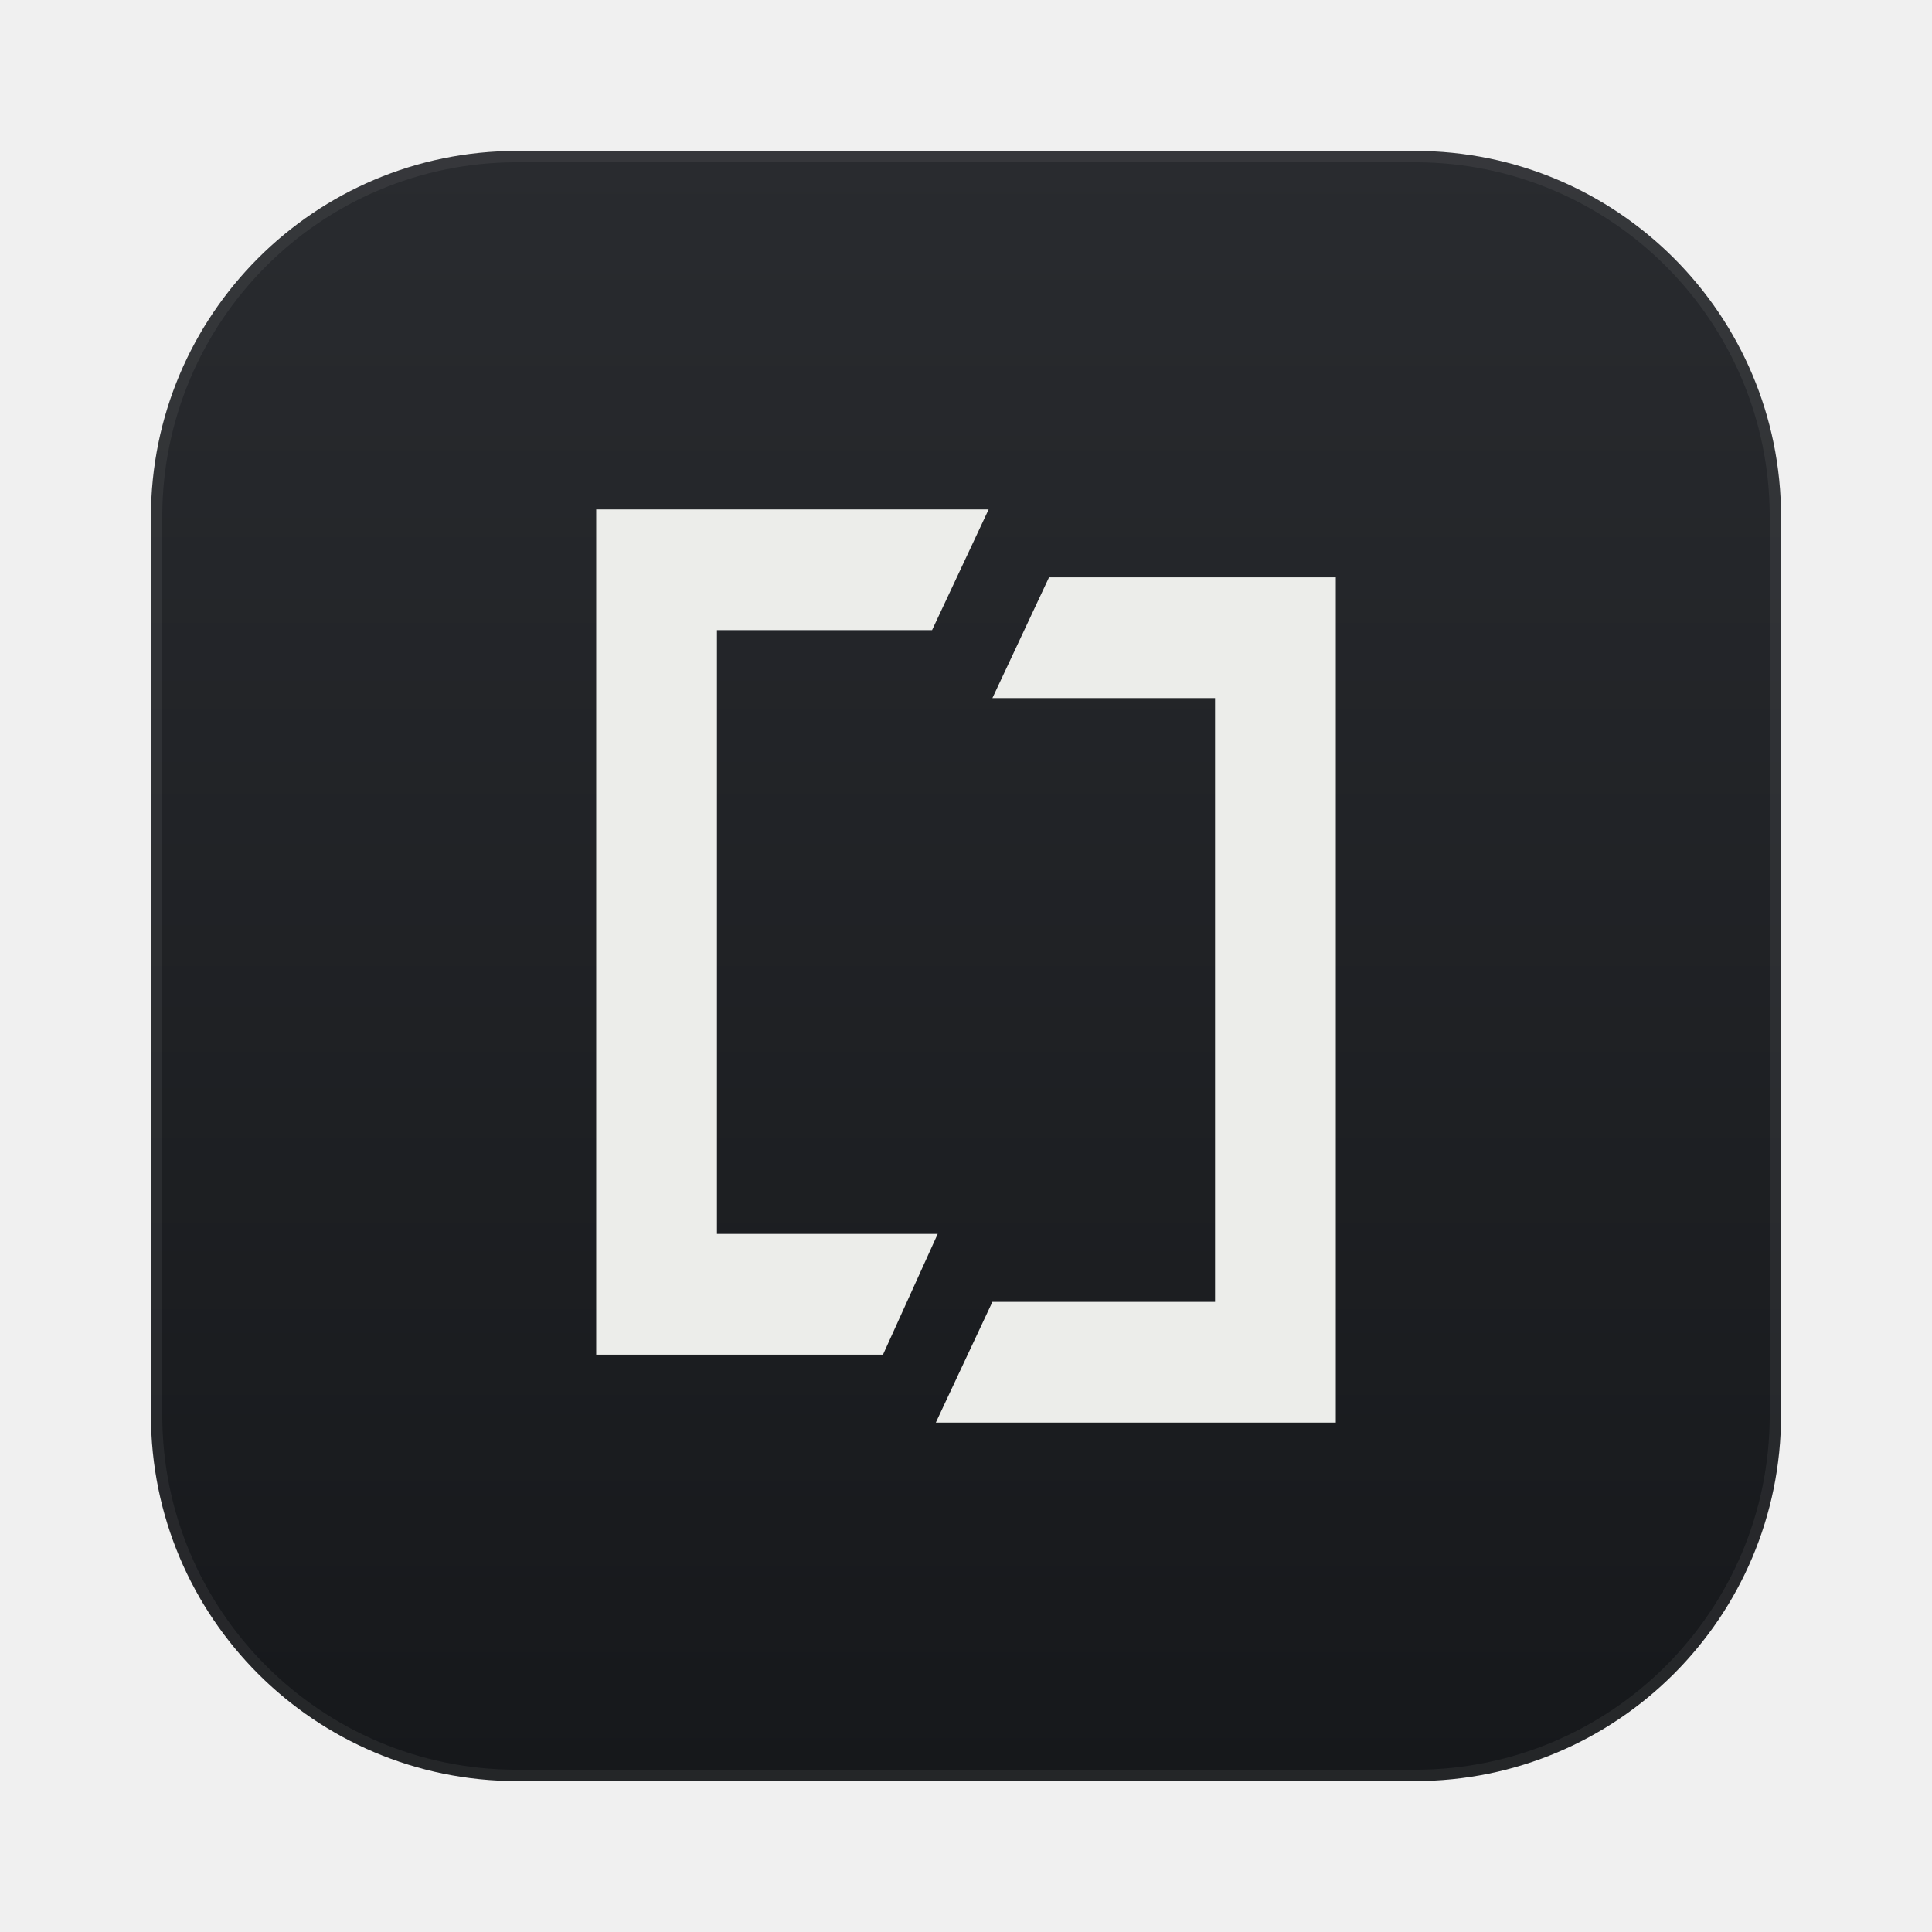
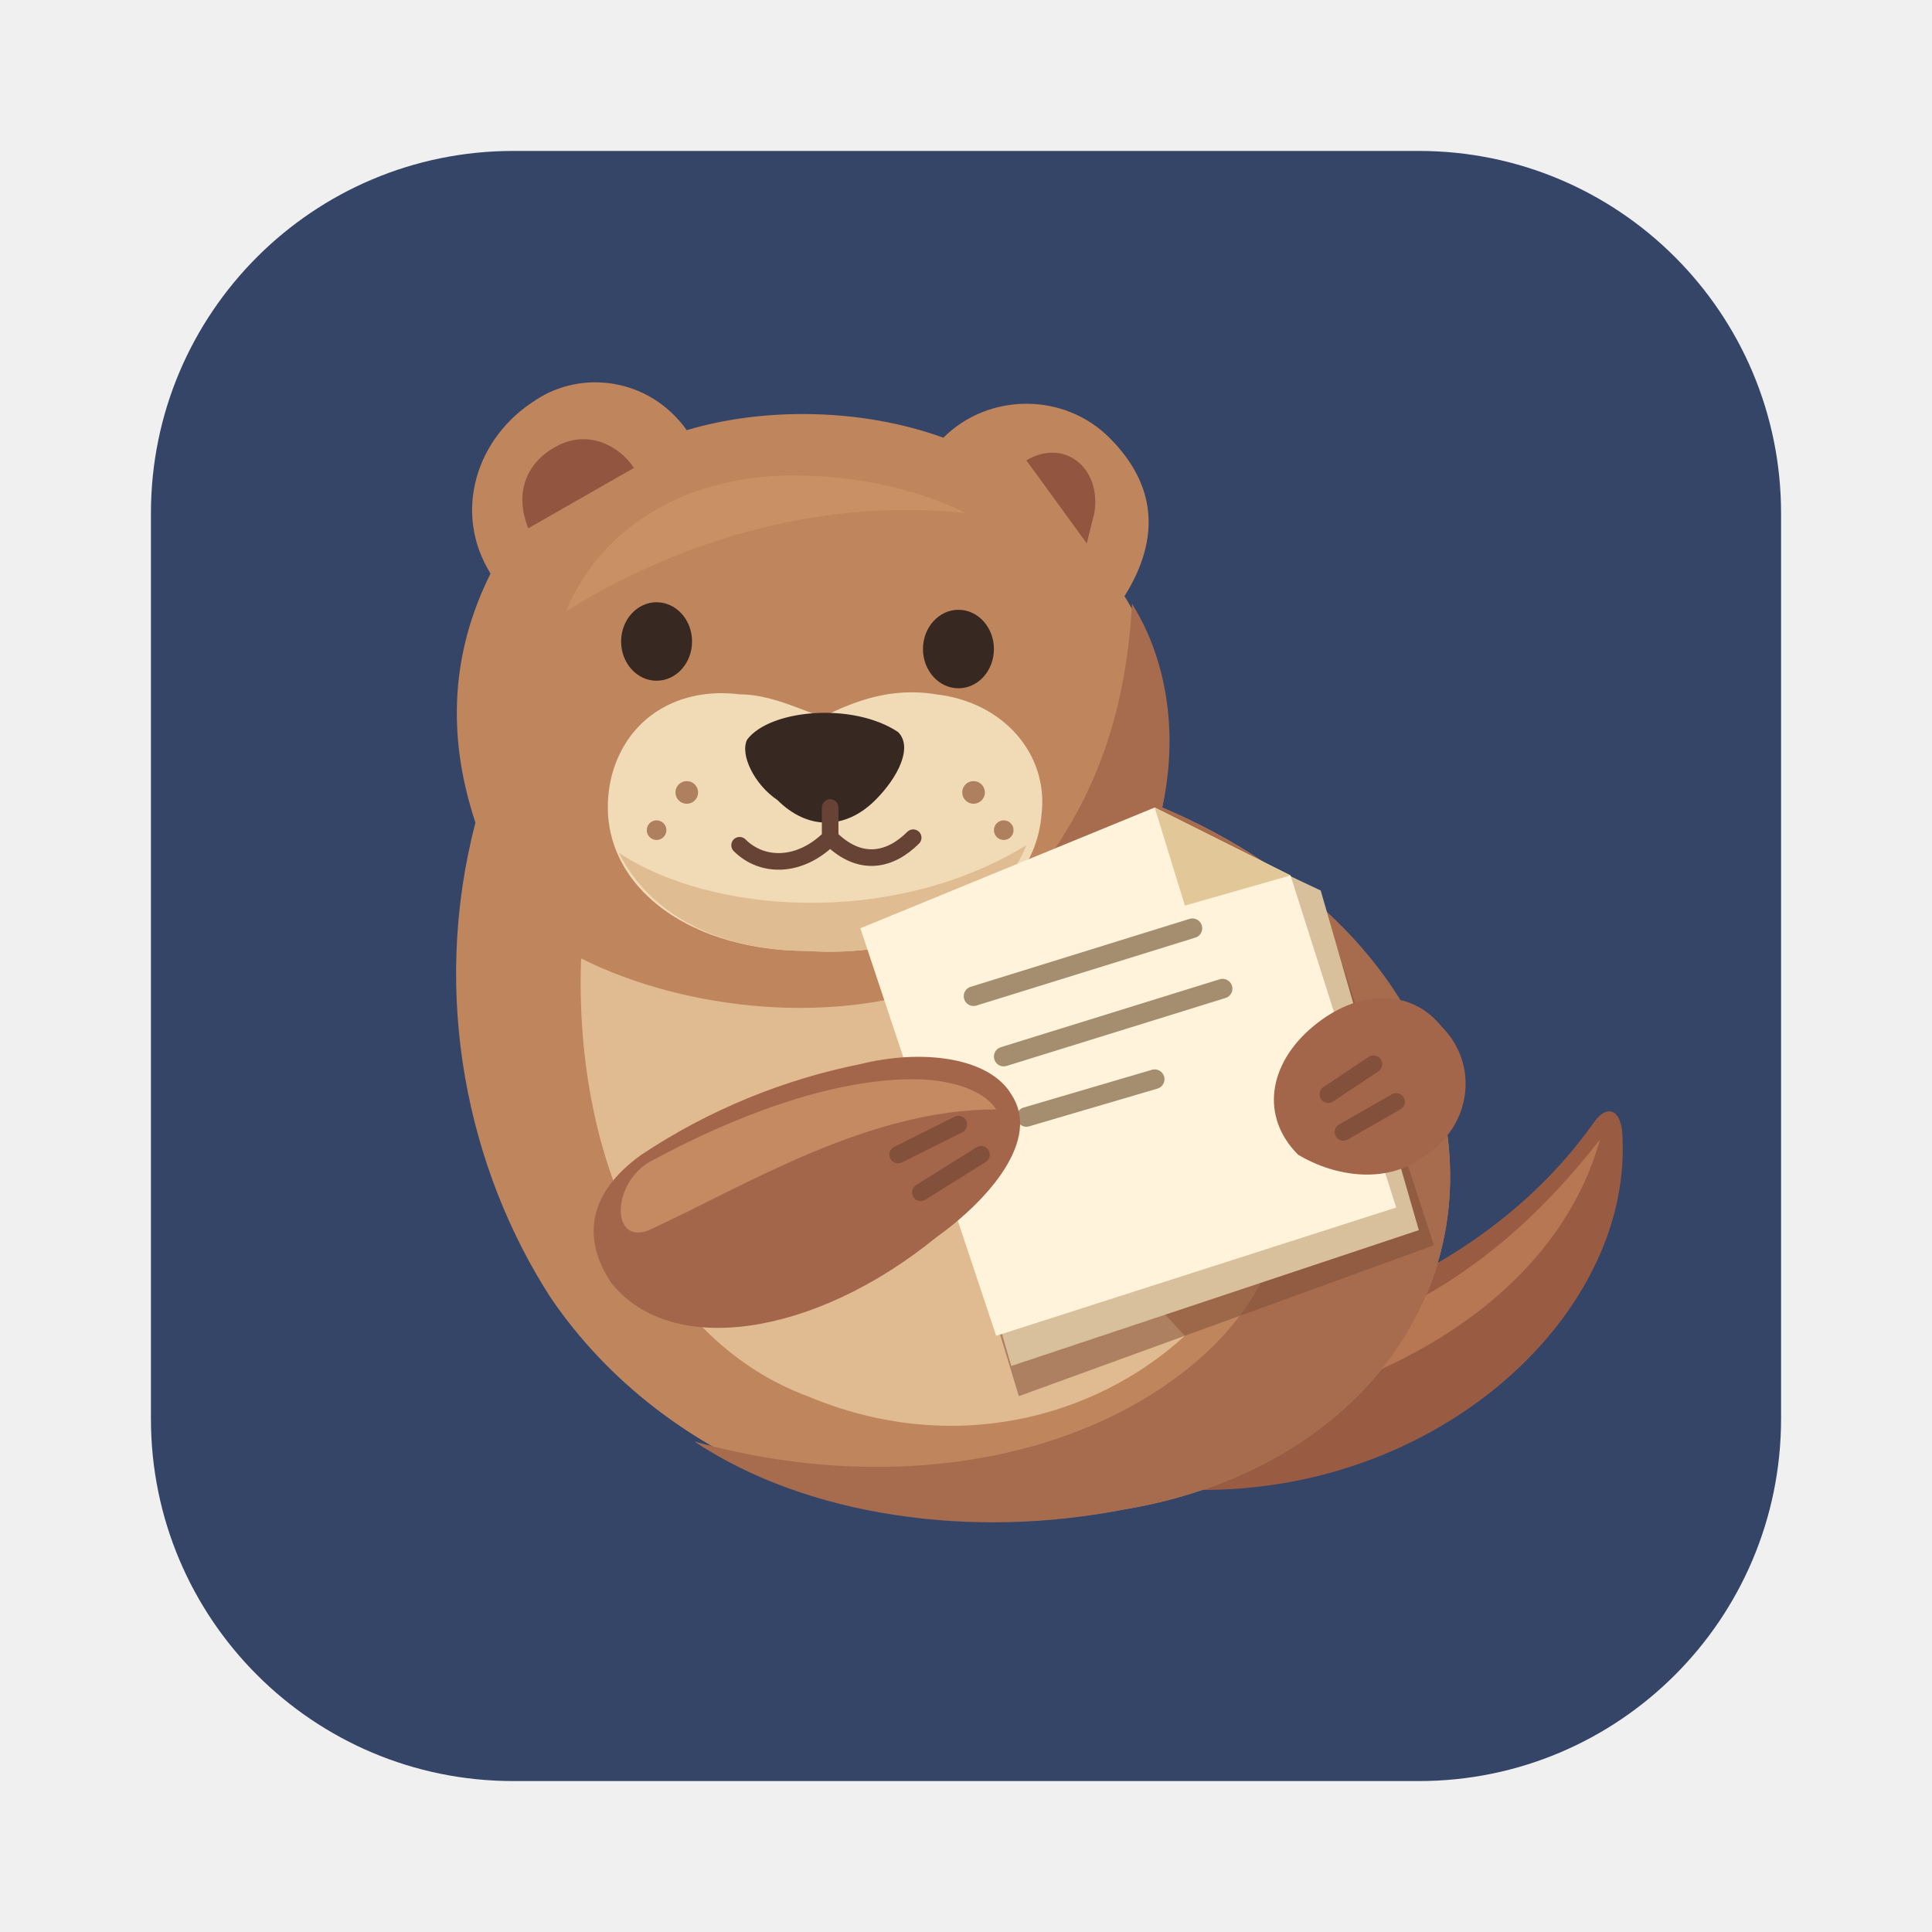
- <svg xmlns="http://www.w3.org/2000/svg" viewBox="0 0 1024 1024" fill="none">
-   <defs>
-     <linearGradient id="tile" x1="512" y1="80" x2="512" y2="944" gradientUnits="userSpaceOnUse">
-       <stop stop-color="#292B2F" />
-       <stop offset="1" stop-color="#16181B" />
-     </linearGradient>
-   </defs>
-   <rect x="80" y="80" width="864" height="864" rx="194" fill="url(#tile)" />
-   <rect x="83" y="83" width="858" height="858" rx="191" stroke="#FFFFFF" stroke-opacity=".06" stroke-width="6" />
-   <g id="mark" fill="#ECEDEA">
-     <path d="M316 270H524L494 334H380V654H497L468 718H316V270Z" />
-     <path d="M708 306H556L526 370H644V690H526L496 754H708V306Z" />
+ <svg xmlns="http://www.w3.org/2000/svg" viewBox="0 0 256 256" role="img" aria-labelledby="title">
+   <rect x="20" y="20" width="216" height="216" rx="48" fill="#354568" />
+   <path fill="#995c43" d="M142 176c25 5 54-6 69-27 2-3 4-2 4 2 1 25-28 50-63 46z" />
+   <path fill="#b77752" d="M159 180c22-1 39-11 53-29-5 18-23 31-46 36z" />
+   <path fill="#bf855d" d="M63 109c-4-12-3-23 2-33-5-8-2-18 6-23 6-4 15-3 20 4 10-3 23-3 34 1 6-6 16-6 22 0 6 6 7 13 2 21 5 8 7 18 5 28 19 8 33 22 37 39 6 26-12 49-42 54-32 6-61-6-76-28-11-17-16-40-10-63z" />
+   <path fill="#a76b4d" d="M150 80c5 8 6 18 4 27 21 9 34 24 37 39 6 26-12 49-42 54-20 4-42 1-57-9 25 7 51 3 67-11 17-15 14-36-7-47l-21-10c12-12 18-25 19-43z" />
+   <path fill="#ca9065" d="M75 81c5-12 17-18 30-18 9 0 17 2 23 5-18-2-37 3-53 13z" />
+   <path fill="#925540" d="M70 70c-2-5 0-9 4-11 4-2 8 0 10 3zm66-9c5-3 10 1 9 7l-1 4z" />
+   <path fill="#e0bb91" d="M77 127c14 7 34 9 49 3 6 18 17 32 31 47-12 11-31 16-50 8-19-7-31-30-30-58z" />
+   <path fill="#f1dab6" d="M81 103c2-8 9-12 17-11 4 0 8 2 11 3 4-2 9-4 15-3 9 1 15 8 14 16-1 12-15 19-31 18-17 0-29-10-26-23z" />
+   <path fill="#dfbc91" d="M82 113c12 8 36 10 54-1-4 10-17 15-29 14-12 0-21-5-25-13z" />
+   <g fill="#382822">
+     <ellipse cx="87" cy="85" rx="4.7" ry="5.2" />
+     <ellipse cx="127" cy="86" rx="4.7" ry="5.2" />
+     <path d="M99 98c3-4 14-5 20-1 2 2 0 6-3 9-4 4-9 4-13 0-3-2-5-6-4-8z" />
  </g>
+   <path fill="none" stroke="#674335" stroke-width="2.2" stroke-linecap="round" d="M110 107v4m0 0c-4 4-9 4-12 1m12-1c4 4 8 3 11 0" />
+   <g fill="#af805f">
+     <circle cx="91" cy="105" r="1.5" />
+     <circle cx="87" cy="110" r="1.3" />
+     <circle cx="129" cy="105" r="1.5" />
+     <circle cx="133" cy="110" r="1.3" />
+   </g>
+   <path fill="#82513b" opacity=".55" d="m118 129 39-16 19 9 14 43-55 20z" />
+   <path fill="#d7c09b" d="m118 126 38-17 19 9 13 45-54 18z" />
+   <path fill="#fff4db" d="m114 123 39-16 18 9 14 44-53 17z" />
+   <path fill="#e2c899" d="m153 107 18 9-14 4z" />
+   <path fill="none" stroke="#a58e70" stroke-width="2.6" stroke-linecap="round" d="m129 132 29-9m-25 17 29-9m-26 17 17-5" />
+   <path fill="#a4664a" d="M85 153c9-6 19-10 29-12 8-2 17-1 20 4 4 6-3 14-10 19-16 13-35 16-43 6-4-6-3-12 4-17zm89-17c6-5 13-5 17 0 5 5 4 13-2 17-5 4-12 3-17 0-5-5-4-12 2-17z" />
+   <path fill="#c58a61" d="M86 154c11-6 24-11 35-11 4 0 9 1 11 4-17 0-33 10-46 16-5 2-5-6 0-9z" />
+   <path fill="none" stroke="#83503c" stroke-width="2.3" stroke-linecap="round" d="m119 153 8-4m-5 9 8-5m46-8 6-4m-4 9 7-4" />
</svg>
